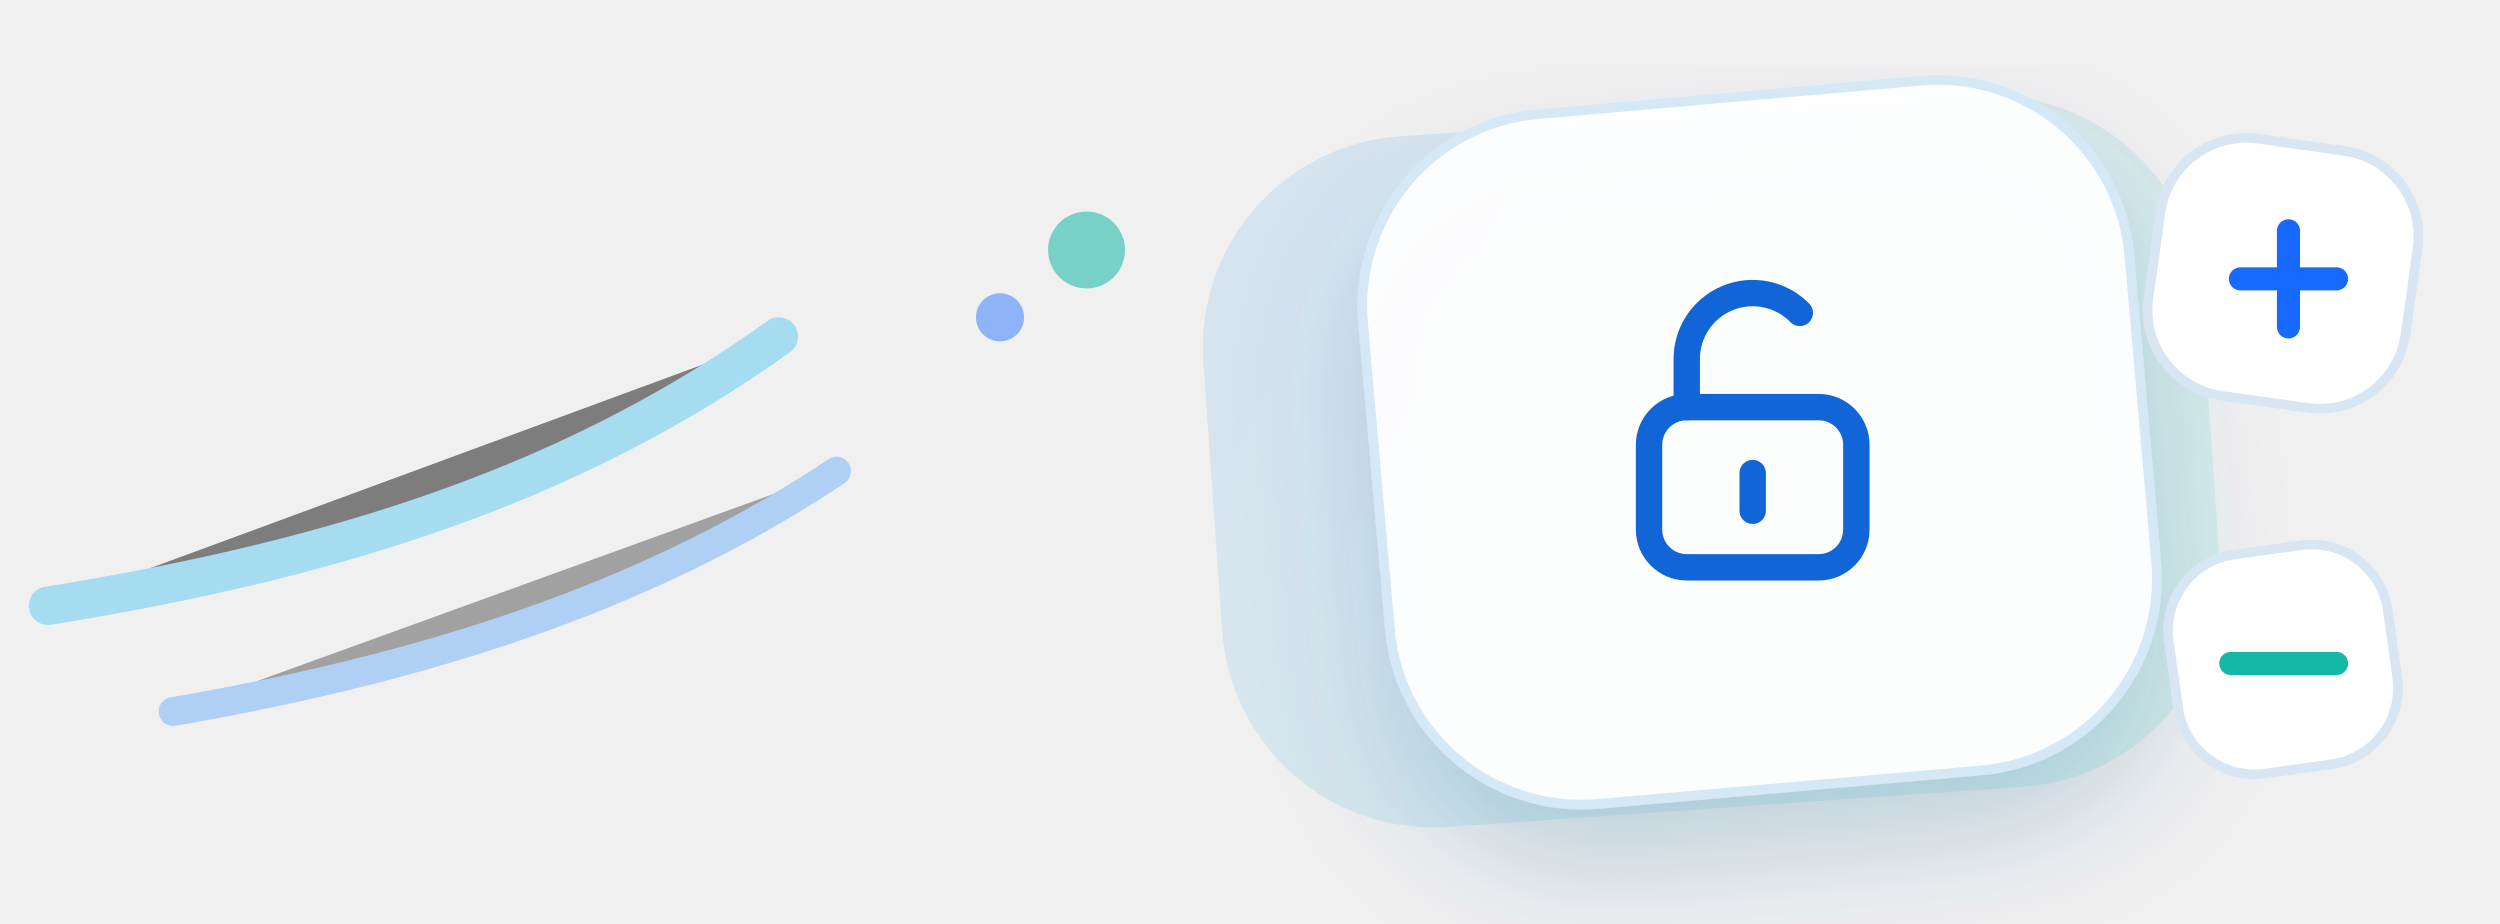
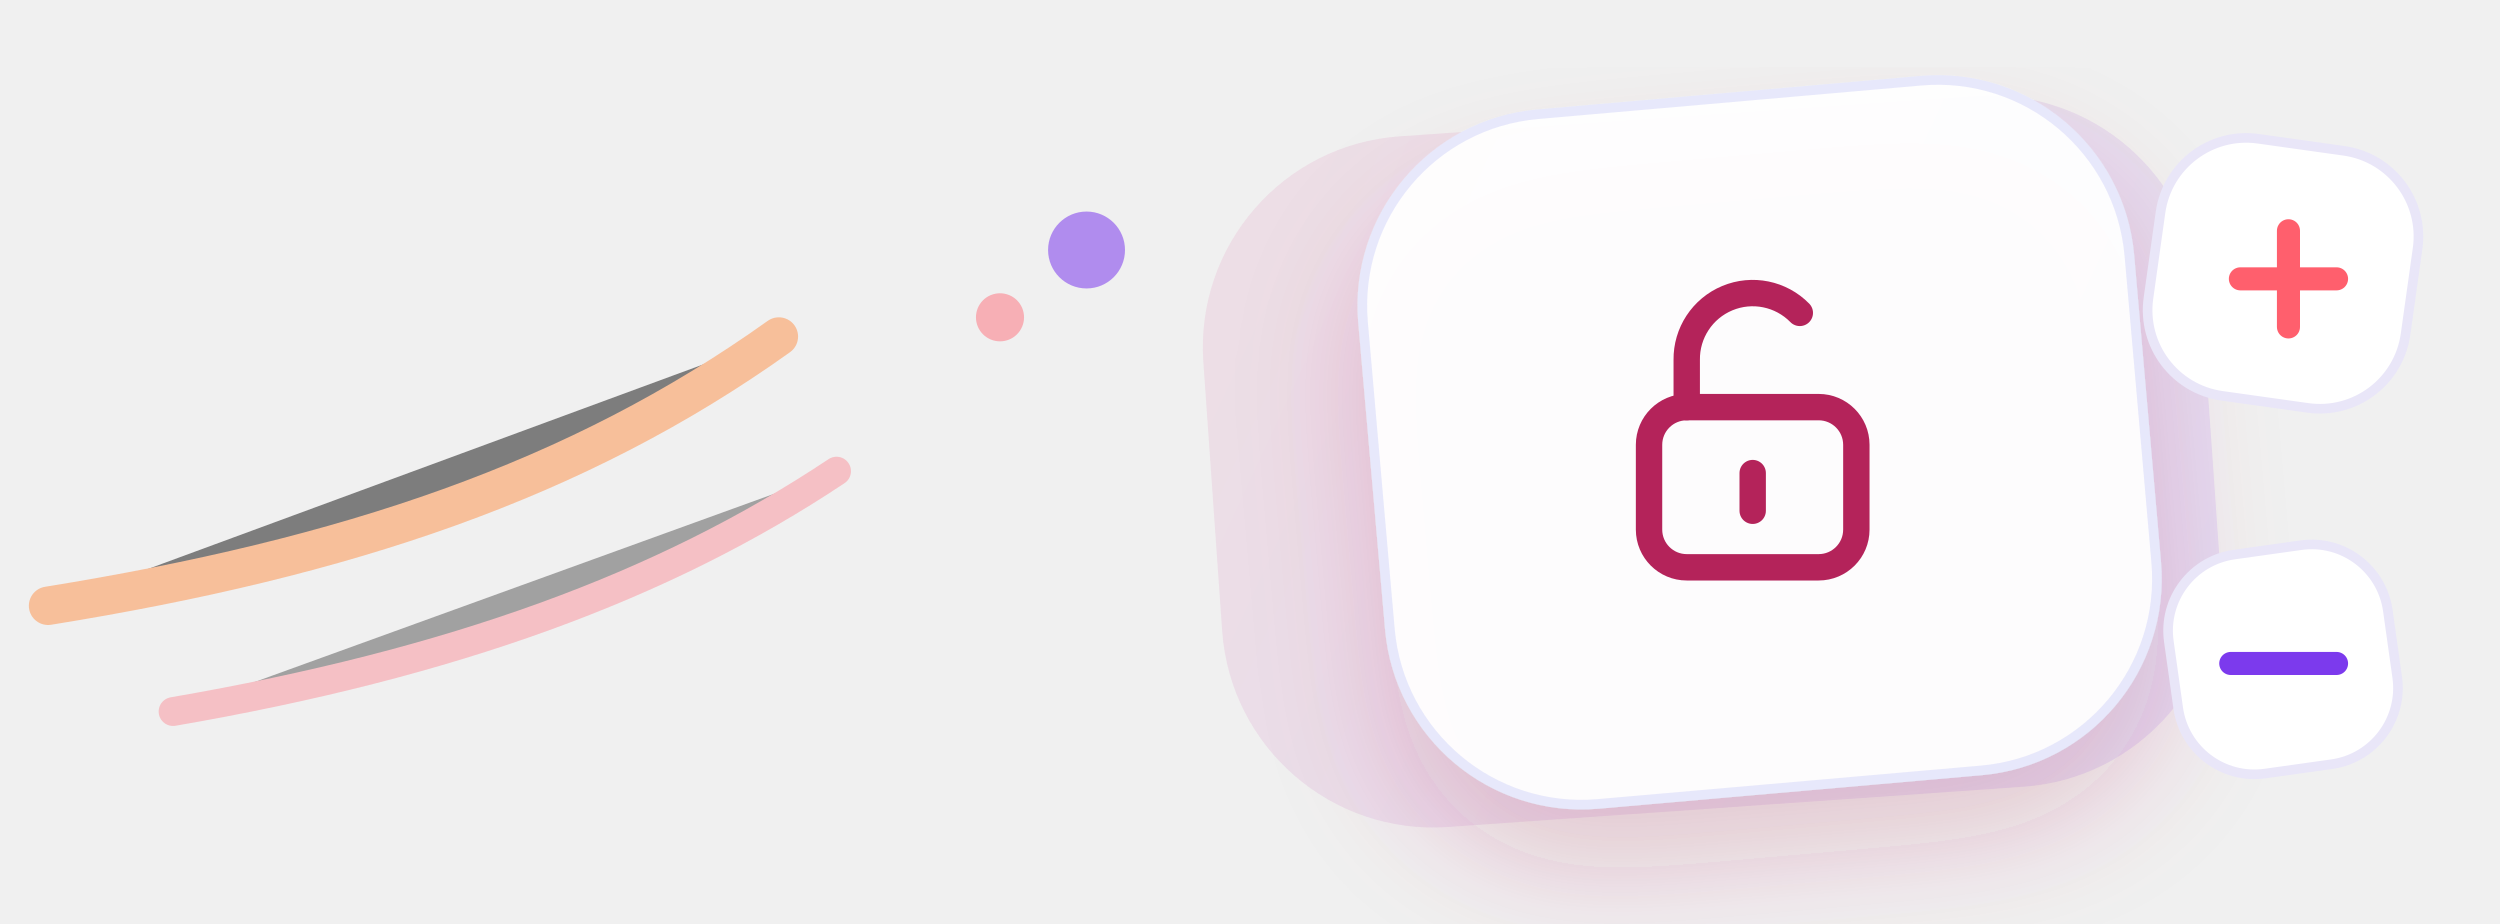
<svg xmlns="http://www.w3.org/2000/svg" viewBox="0 0 260 96" role="img" aria-label="Pdf Pdf Unlock visual">
  <defs>
    <linearGradient id="g" x1="76" y1="9" x2="222" y2="90" gradientUnits="userSpaceOnUse">
-       <stop stop-color="#1769ff" />
-       <stop offset="1" stop-color="#12c7b3" />
+       <stop stop-color="#ff5f6d" />
+       <stop offset="1" stop-color="#7c3aed" />
    </linearGradient>
    <linearGradient id="ig" x1="154" y1="18" x2="205" y2="72">
-       <stop stop-color="#1265d6" />
-       <stop offset="1" stop-color="#0aa493" />
+       <stop stop-color="#b4235a" />
+       <stop offset="1" stop-color="#7c3aed" />
    </linearGradient>
    <filter id="d" x="-30%" y="-30%" width="160%" height="180%">
-       <feDropShadow dx="0" dy="7" stdDeviation="6" flood-color="#1b5b91" flood-opacity=".2" />
+       <feDropShadow dx="0" dy="7" stdDeviation="6" flood-color="#b4235a" flood-opacity=".2" />
    </filter>
  </defs>
-   <path d="M5 63c31-5 55-13 76-28" stroke="#55c6ef" stroke-width="4" stroke-linecap="round" opacity=".48" />
-   <path d="M18 74c29-5 51-13 69-25" stroke="#2f8cff" stroke-width="3" stroke-linecap="round" opacity=".33" />
+   <path d="M5 63c31-5 55-13 76-28" stroke="#ff8a3d" stroke-width="4" stroke-linecap="round" opacity=".48" />
+   <path d="M18 74c29-5 51-13 69-25" stroke="#ff5f6d" stroke-width="3" stroke-linecap="round" opacity=".33" />
  <rect x="126" y="12" width="104" height="72" rx="22" fill="url(#g)" opacity=".12" transform="rotate(-4 178 48)" />
-   <rect x="143" y="10" width="80" height="72" rx="20" fill="#fff" fill-opacity=".93" stroke="#d4e8f6" filter="url(#d)" transform="rotate(-5 183 46)" />
+   <rect x="143" y="10" width="80" height="72" rx="20" fill="#fff" fill-opacity=".93" stroke="#e7e8fb" filter="url(#d)" transform="rotate(-5 183 46)" />
  <g fill="none" stroke="url(#ig)" stroke-width="2.8" stroke-linecap="round" stroke-linejoin="round" transform="translate(147 10) scale(.98)">
    <rect x="25" y="33" width="22" height="17" rx="4" />
    <path d="M29 33v-5a7 7 0 0 1 12-5M36 40v4" />
  </g>
-   <rect x="224" y="15" width="27" height="27" rx="9" fill="#fff" stroke="#d8e6f3" transform="rotate(8 238 28)" />
-   <path d="M233 29h10M238 24v10" stroke="#1769ff" stroke-width="2.4" stroke-linecap="round" />
-   <rect x="226" y="57" width="23" height="23" rx="8" fill="#fff" stroke="#d8e6f3" transform="rotate(-8 238 69)" />
-   <path d="M232 69h11" stroke="#14b8a6" stroke-width="2.4" stroke-linecap="round" />
-   <circle cx="113" cy="26" r="4" fill="#14b8a6" opacity=".55" />
-   <circle cx="104" cy="33" r="2.5" fill="#1769ff" opacity=".45" />
+   <rect x="224" y="15" width="27" height="27" rx="9" fill="#fff" stroke="#e9e6f8" transform="rotate(8 238 28)" />
+   <path d="M233 29h10M238 24v10" stroke="#ff5f6d" stroke-width="2.4" stroke-linecap="round" />
+   <rect x="226" y="57" width="23" height="23" rx="8" fill="#fff" stroke="#e9e6f8" transform="rotate(-8 238 69)" />
+   <path d="M232 69h11" stroke="#7c3aed" stroke-width="2.4" stroke-linecap="round" />
+   <circle cx="113" cy="26" r="4" fill="#7c3aed" opacity=".55" />
+   <circle cx="104" cy="33" r="2.5" fill="#ff5f6d" opacity=".45" />
</svg>
